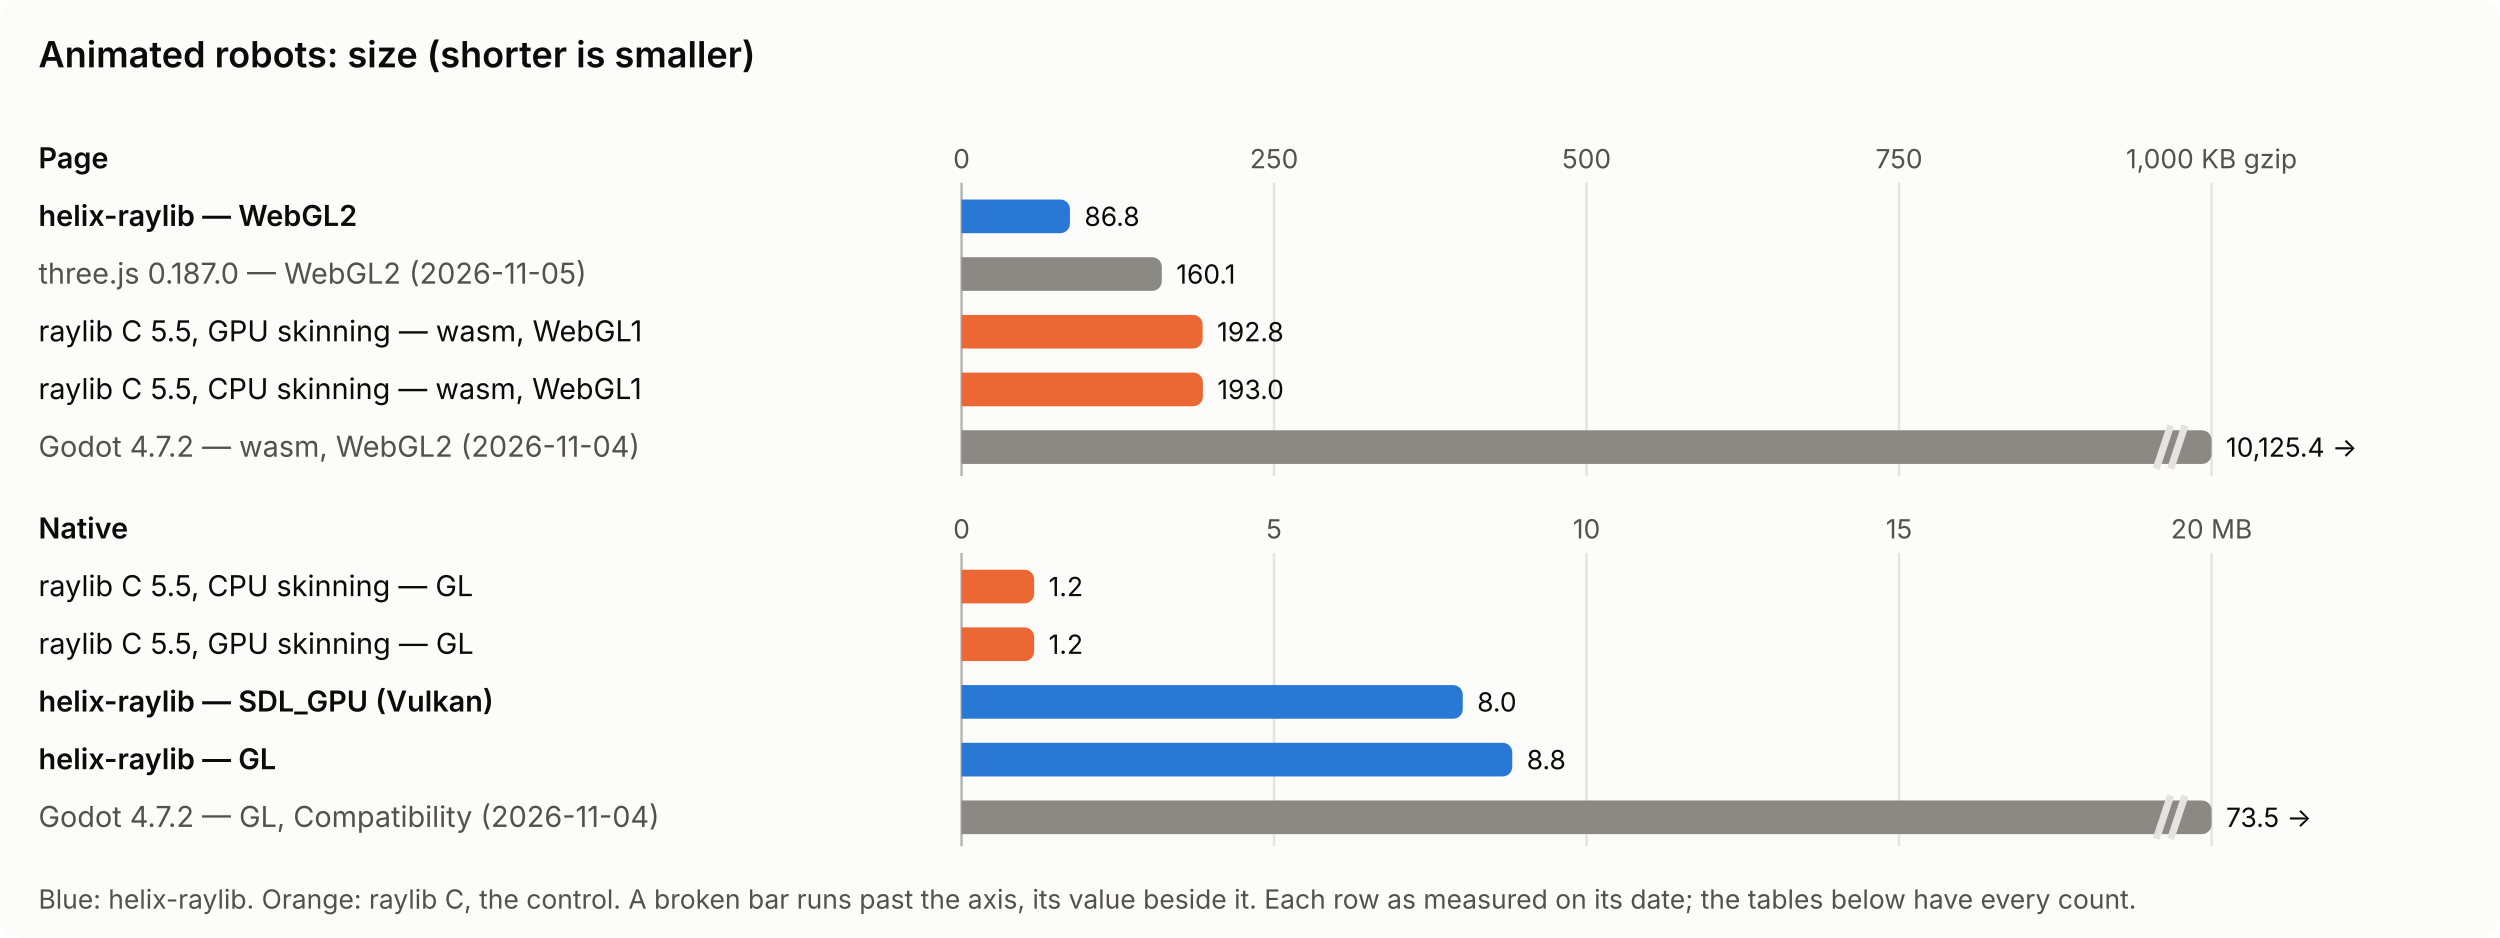
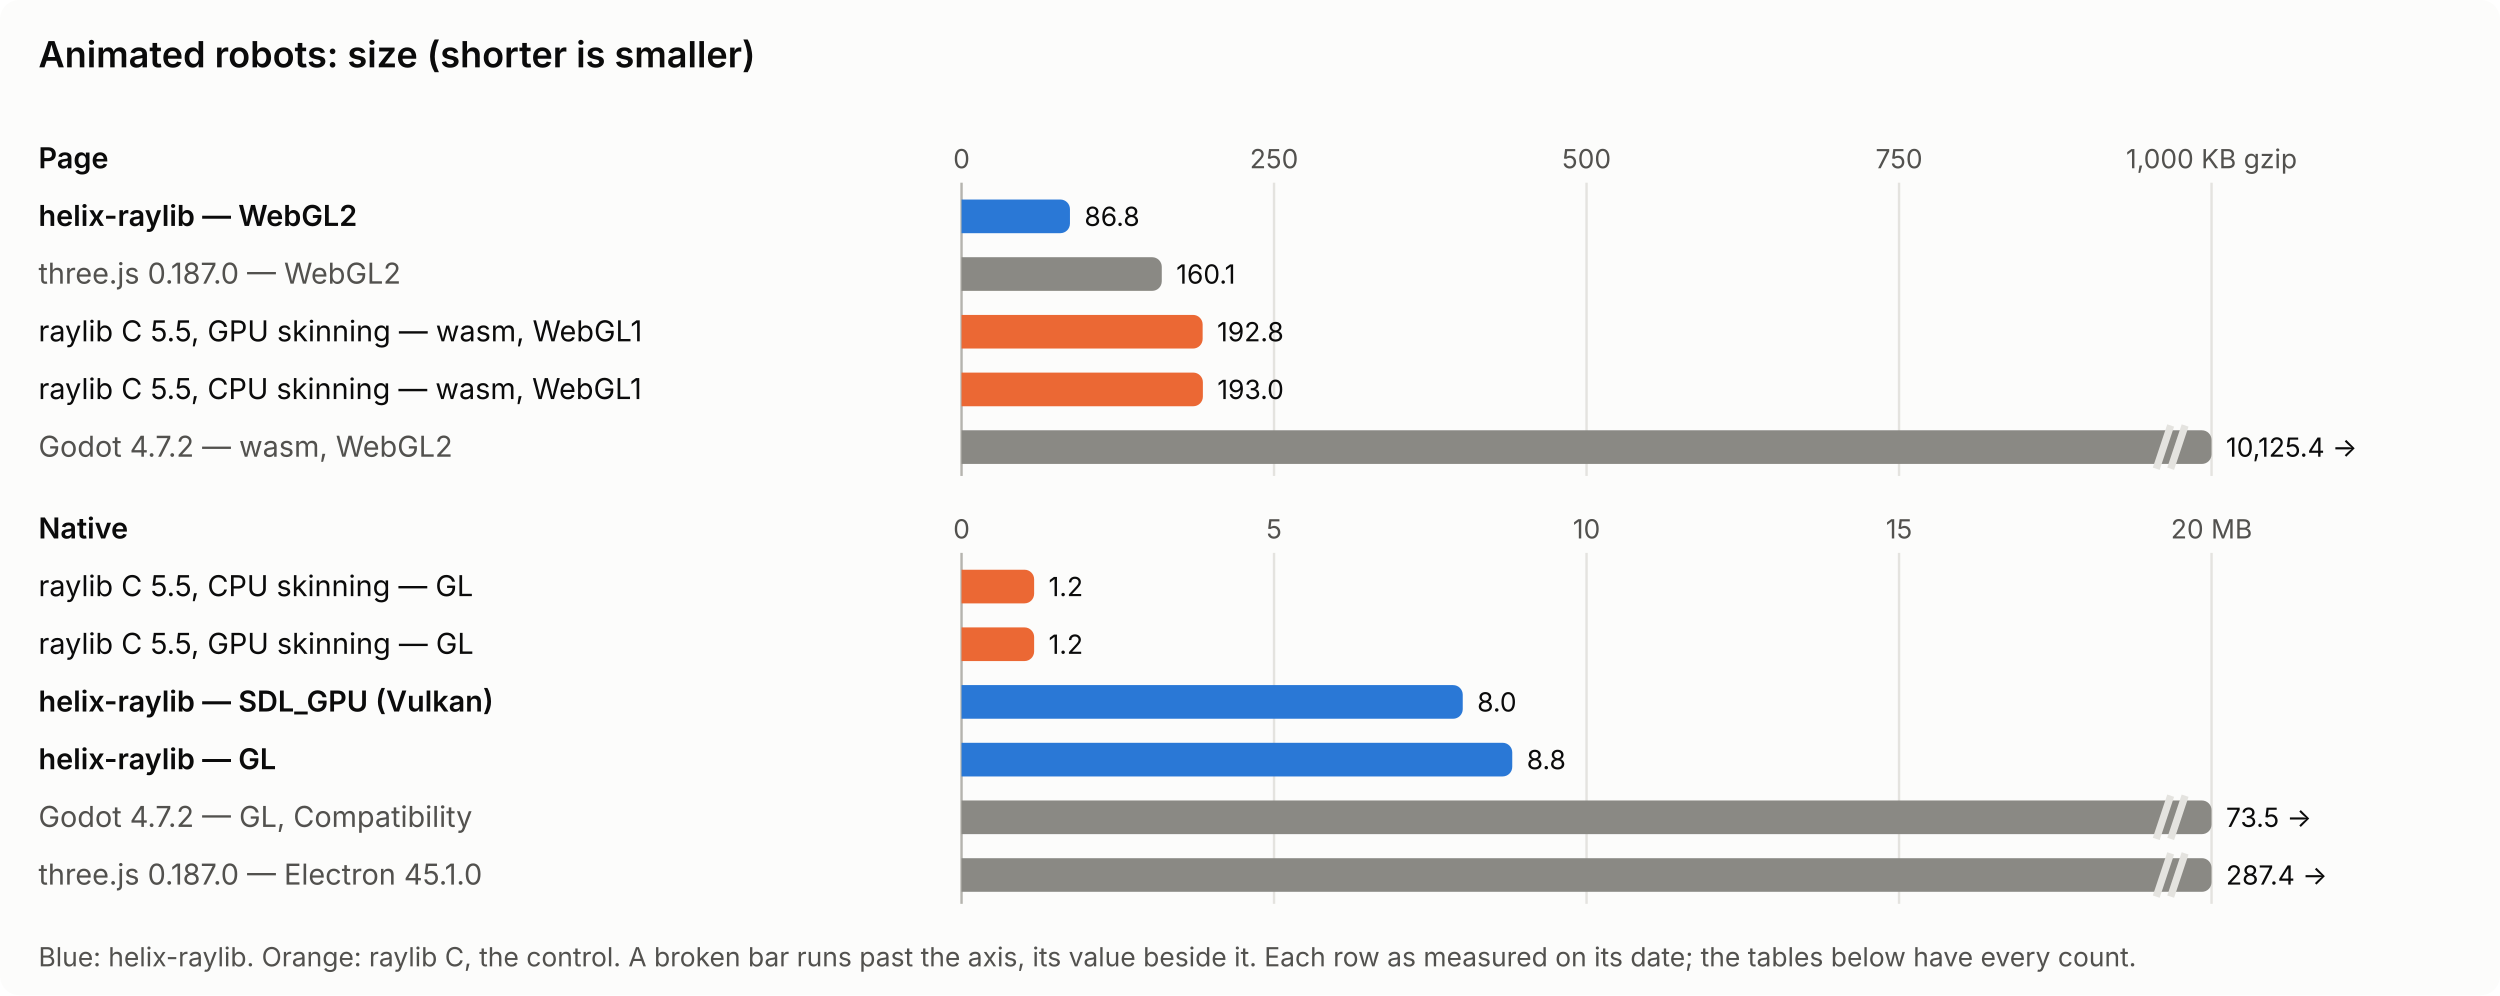
- <svg xmlns="http://www.w3.org/2000/svg" width="1040" height="390" viewBox="0 0 1040 390" role="img">
+ <svg xmlns="http://www.w3.org/2000/svg" width="1040" height="414" viewBox="0 0 1040 414" role="img">
  <style>
svg { font: 12px system-ui, -apple-system, 'Segoe UI', sans-serif; }
.surface { fill: #fcfcfb; } .text { fill: #0b0b0b; } .muted { fill: #52514e; } .grid { stroke: #e4e3df; } .axis { stroke: #b5b4ae; }
.helix-raylib { fill: #2a78d6; } .raylib-c { fill: #eb6834; } .other { fill: #8a8984; }
@media (prefers-color-scheme: dark) {
  .surface { fill: #1a1a19; } .text { fill: #f0efec; } .muted { fill: #c3c2b7; } .grid { stroke: #33332f; } .axis { stroke: #5c5b55; }
  .helix-raylib { fill: #3987e5; } .raylib-c { fill: #d95926; } .other { fill: #8f8e88; }
}</style>
-   <rect class="surface" width="1040" height="390" rx="8" />
+   <rect class="surface" width="1040" height="414" rx="8" />
  <text class="text" x="16" y="28" font-size="15" font-weight="600">Animated robots: size (shorter is smaller)</text>
  <text class="text" x="16" y="70" font-weight="600">Page</text>
  <line class="axis" x1="400.0" y1="76" x2="400.0" y2="198" stroke-width="1" />
  <text class="muted" x="400.0" y="70" text-anchor="middle" font-size="11">0</text>
  <line class="grid" x1="530.0" y1="76" x2="530.0" y2="198" stroke-width="1" />
  <text class="muted" x="530.0" y="70" text-anchor="middle" font-size="11">250</text>
  <line class="grid" x1="660.0" y1="76" x2="660.0" y2="198" stroke-width="1" />
  <text class="muted" x="660.0" y="70" text-anchor="middle" font-size="11">500</text>
  <line class="grid" x1="790.0" y1="76" x2="790.0" y2="198" stroke-width="1" />
  <text class="muted" x="790.0" y="70" text-anchor="middle" font-size="11">750</text>
  <line class="grid" x1="920.0" y1="76" x2="920.0" y2="198" stroke-width="1" />
  <text class="muted" x="920.0" y="70" text-anchor="middle" font-size="11">1,000 KB gzip</text>
  <g>
    <text class="text" x="16" y="94.0" font-weight="600">helix-raylib — WebGL2</text>
    <path class="helix-raylib" d="M400,83.0 h41.1 a4,4 0 0 1 4,4 v6 a4,4 0 0 1 -4,4 h-41.1 z" />
    <text class="text" x="451.1" y="94.0" font-size="11">86.8</text>
  </g>
  <g>
-     <text class="muted" x="16" y="118.0">three.js 0.187.0 — WebGL2 (2026-11-05)</text>
+     <text class="muted" x="16" y="118.0">three.js 0.187.0 — WebGL2</text>
    <path class="other" d="M400,107.0 h79.3 a4,4 0 0 1 4,4 v6 a4,4 0 0 1 -4,4 h-79.3 z" />
    <text class="text" x="489.3" y="118.0" font-size="11">160.1</text>
  </g>
  <g>
    <text class="text" x="16" y="142.0">raylib C 5.5, GPU skinning — wasm, WebGL1</text>
    <path class="raylib-c" d="M400,131.0 h96.3 a4,4 0 0 1 4,4 v6 a4,4 0 0 1 -4,4 h-96.3 z" />
    <text class="text" x="506.3" y="142.0" font-size="11">192.8</text>
  </g>
  <g>
    <text class="text" x="16" y="166.0">raylib C 5.5, CPU skinning — wasm, WebGL1</text>
    <path class="raylib-c" d="M400,155.0 h96.4 a4,4 0 0 1 4,4 v6 a4,4 0 0 1 -4,4 h-96.4 z" />
    <text class="text" x="506.4" y="166.0" font-size="11">193.0</text>
  </g>
  <g>
-     <text class="muted" x="16" y="190.0">Godot 4.7.2 — wasm, WebGL2 (2026-11-04)</text>
+     <text class="muted" x="16" y="190.0">Godot 4.7.2 — wasm, WebGL2</text>
    <path class="other" d="M400,179.0 h516.0 a4,4 0 0 1 4,4 v6 a4,4 0 0 1 -4,4 h-516.0 z" />
    <line class="grid" x1="903.0" y1="195.0" x2="909.0" y2="177.0" stroke-width="3" />
    <line class="grid" x1="897.0" y1="195.0" x2="903.0" y2="177.0" stroke-width="3" />
    <text class="text" x="926.0" y="190.0" font-size="11">10,125.4 →</text>
  </g>
  <text class="text" x="16" y="224" font-weight="600">Native</text>
-   <line class="axis" x1="400.0" y1="230" x2="400.0" y2="352" stroke-width="1" />
+   <line class="axis" x1="400.0" y1="230" x2="400.0" y2="376" stroke-width="1" />
  <text class="muted" x="400.0" y="224" text-anchor="middle" font-size="11">0</text>
-   <line class="grid" x1="530.0" y1="230" x2="530.0" y2="352" stroke-width="1" />
+   <line class="grid" x1="530.0" y1="230" x2="530.0" y2="376" stroke-width="1" />
  <text class="muted" x="530.0" y="224" text-anchor="middle" font-size="11">5</text>
-   <line class="grid" x1="660.0" y1="230" x2="660.0" y2="352" stroke-width="1" />
+   <line class="grid" x1="660.0" y1="230" x2="660.0" y2="376" stroke-width="1" />
  <text class="muted" x="660.0" y="224" text-anchor="middle" font-size="11">10</text>
-   <line class="grid" x1="790.0" y1="230" x2="790.0" y2="352" stroke-width="1" />
+   <line class="grid" x1="790.0" y1="230" x2="790.0" y2="376" stroke-width="1" />
  <text class="muted" x="790.0" y="224" text-anchor="middle" font-size="11">15</text>
-   <line class="grid" x1="920.0" y1="230" x2="920.0" y2="352" stroke-width="1" />
+   <line class="grid" x1="920.0" y1="230" x2="920.0" y2="376" stroke-width="1" />
  <text class="muted" x="920.0" y="224" text-anchor="middle" font-size="11">20 MB</text>
  <g>
    <text class="text" x="16" y="248.0">raylib C 5.5, CPU skinning — GL</text>
    <path class="raylib-c" d="M400,237.0 h26.2 a4,4 0 0 1 4,4 v6 a4,4 0 0 1 -4,4 h-26.2 z" />
    <text class="text" x="436.2" y="248.0" font-size="11">1.2</text>
  </g>
  <g>
    <text class="text" x="16" y="272.0">raylib C 5.5, GPU skinning — GL</text>
    <path class="raylib-c" d="M400,261.0 h26.2 a4,4 0 0 1 4,4 v6 a4,4 0 0 1 -4,4 h-26.2 z" />
    <text class="text" x="436.2" y="272.0" font-size="11">1.2</text>
  </g>
  <g>
    <text class="text" x="16" y="296.0" font-weight="600">helix-raylib — SDL_GPU (Vulkan)</text>
    <path class="helix-raylib" d="M400,285.0 h204.5 a4,4 0 0 1 4,4 v6 a4,4 0 0 1 -4,4 h-204.5 z" />
    <text class="text" x="614.5" y="296.0" font-size="11">8.0</text>
  </g>
  <g>
    <text class="text" x="16" y="320.0" font-weight="600">helix-raylib — GL</text>
    <path class="helix-raylib" d="M400,309.0 h225.1 a4,4 0 0 1 4,4 v6 a4,4 0 0 1 -4,4 h-225.1 z" />
    <text class="text" x="635.1" y="320.0" font-size="11">8.8</text>
  </g>
  <g>
-     <text class="muted" x="16" y="344.0">Godot 4.7.2 — GL, Compatibility (2026-11-04)</text>
+     <text class="muted" x="16" y="344.0">Godot 4.7.2 — GL, Compatibility</text>
    <path class="other" d="M400,333.0 h516.0 a4,4 0 0 1 4,4 v6 a4,4 0 0 1 -4,4 h-516.0 z" />
    <line class="grid" x1="903.0" y1="349.0" x2="909.0" y2="331.0" stroke-width="3" />
    <line class="grid" x1="897.0" y1="349.0" x2="903.0" y2="331.0" stroke-width="3" />
    <text class="text" x="926.0" y="344.0" font-size="11">73.5 →</text>
  </g>
-   <text class="muted" x="16" y="378" font-size="11">Blue: helix-raylib. Orange: raylib C, the control. A broken bar runs past the axis, its value beside it. Each row as measured on its date; the tables below have every count.</text>
+   <g>
+     <text class="muted" x="16" y="368.0">three.js 0.187.0 — Electron 45.1.0</text>
+     <path class="other" d="M400,357.0 h516.0 a4,4 0 0 1 4,4 v6 a4,4 0 0 1 -4,4 h-516.0 z" />
+     <line class="grid" x1="903.0" y1="373.0" x2="909.0" y2="355.0" stroke-width="3" />
+     <line class="grid" x1="897.0" y1="373.0" x2="903.0" y2="355.0" stroke-width="3" />
+     <text class="text" x="926.0" y="368.0" font-size="11">287.4 →</text>
+   </g>
+   <text class="muted" x="16" y="402" font-size="11">Blue: helix-raylib. Orange: raylib C, the control. A broken bar runs past the axis, its value beside it. Each row as measured on its date; the tables below have every count.</text>
</svg>
